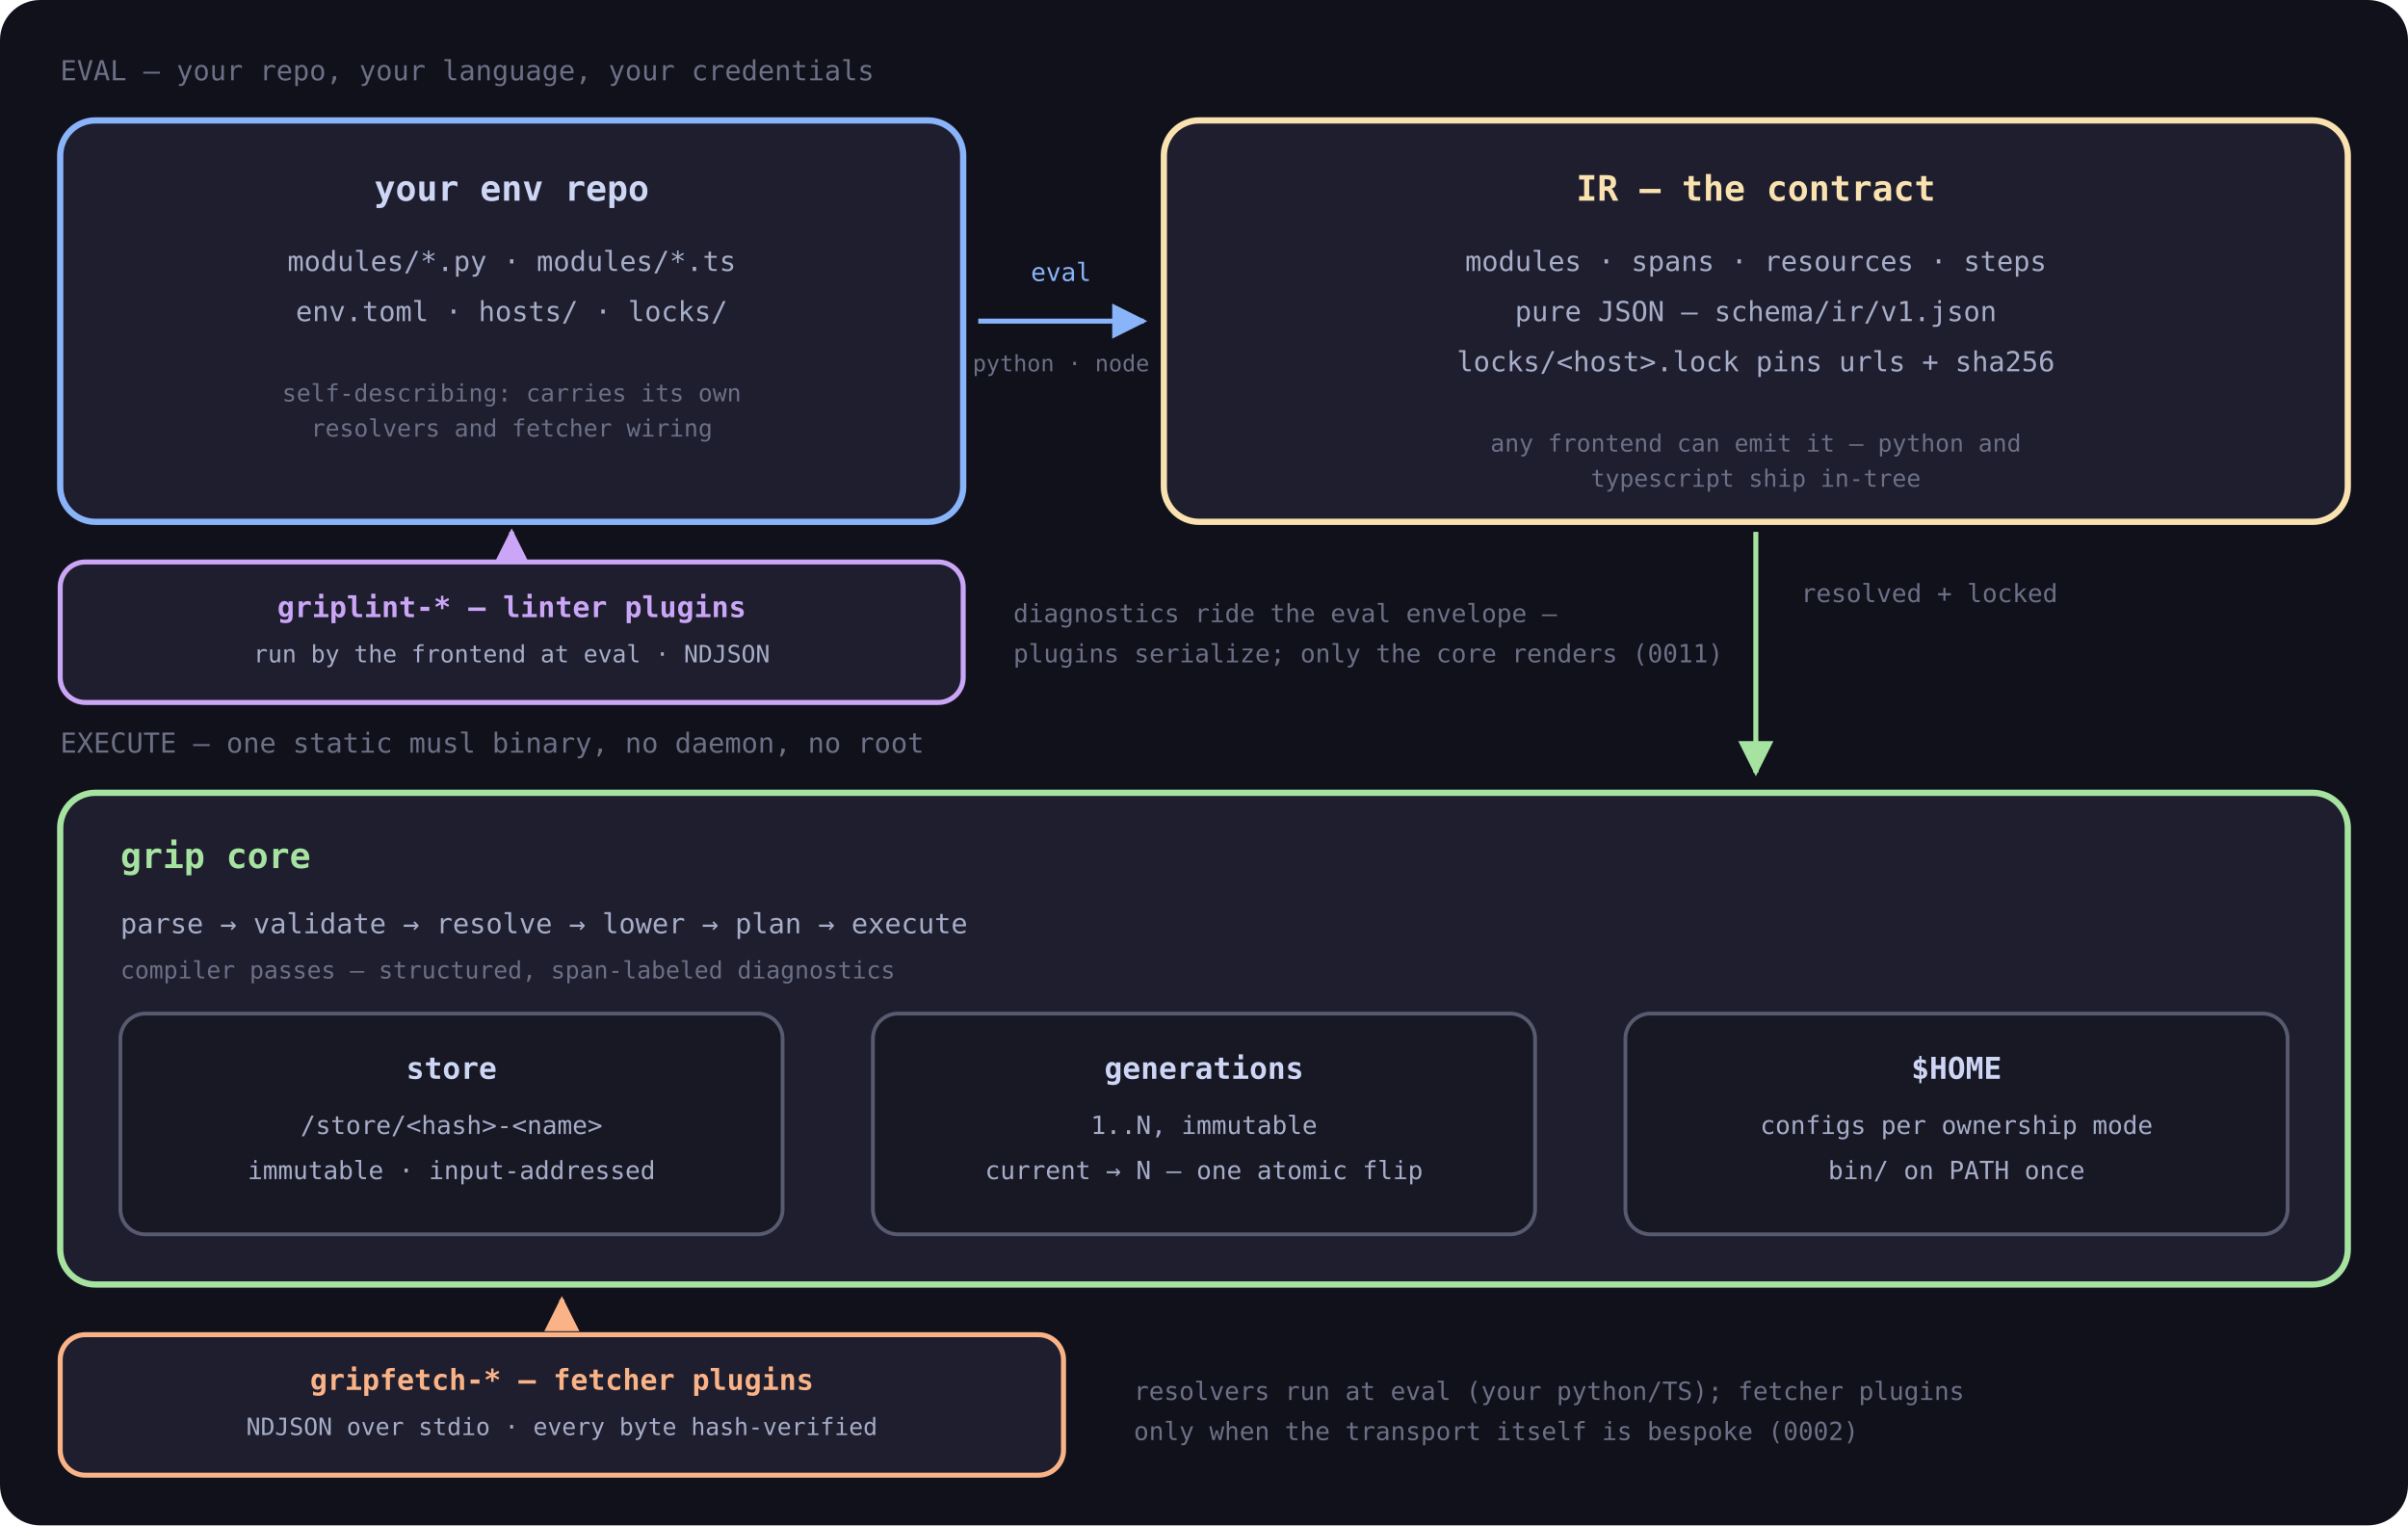
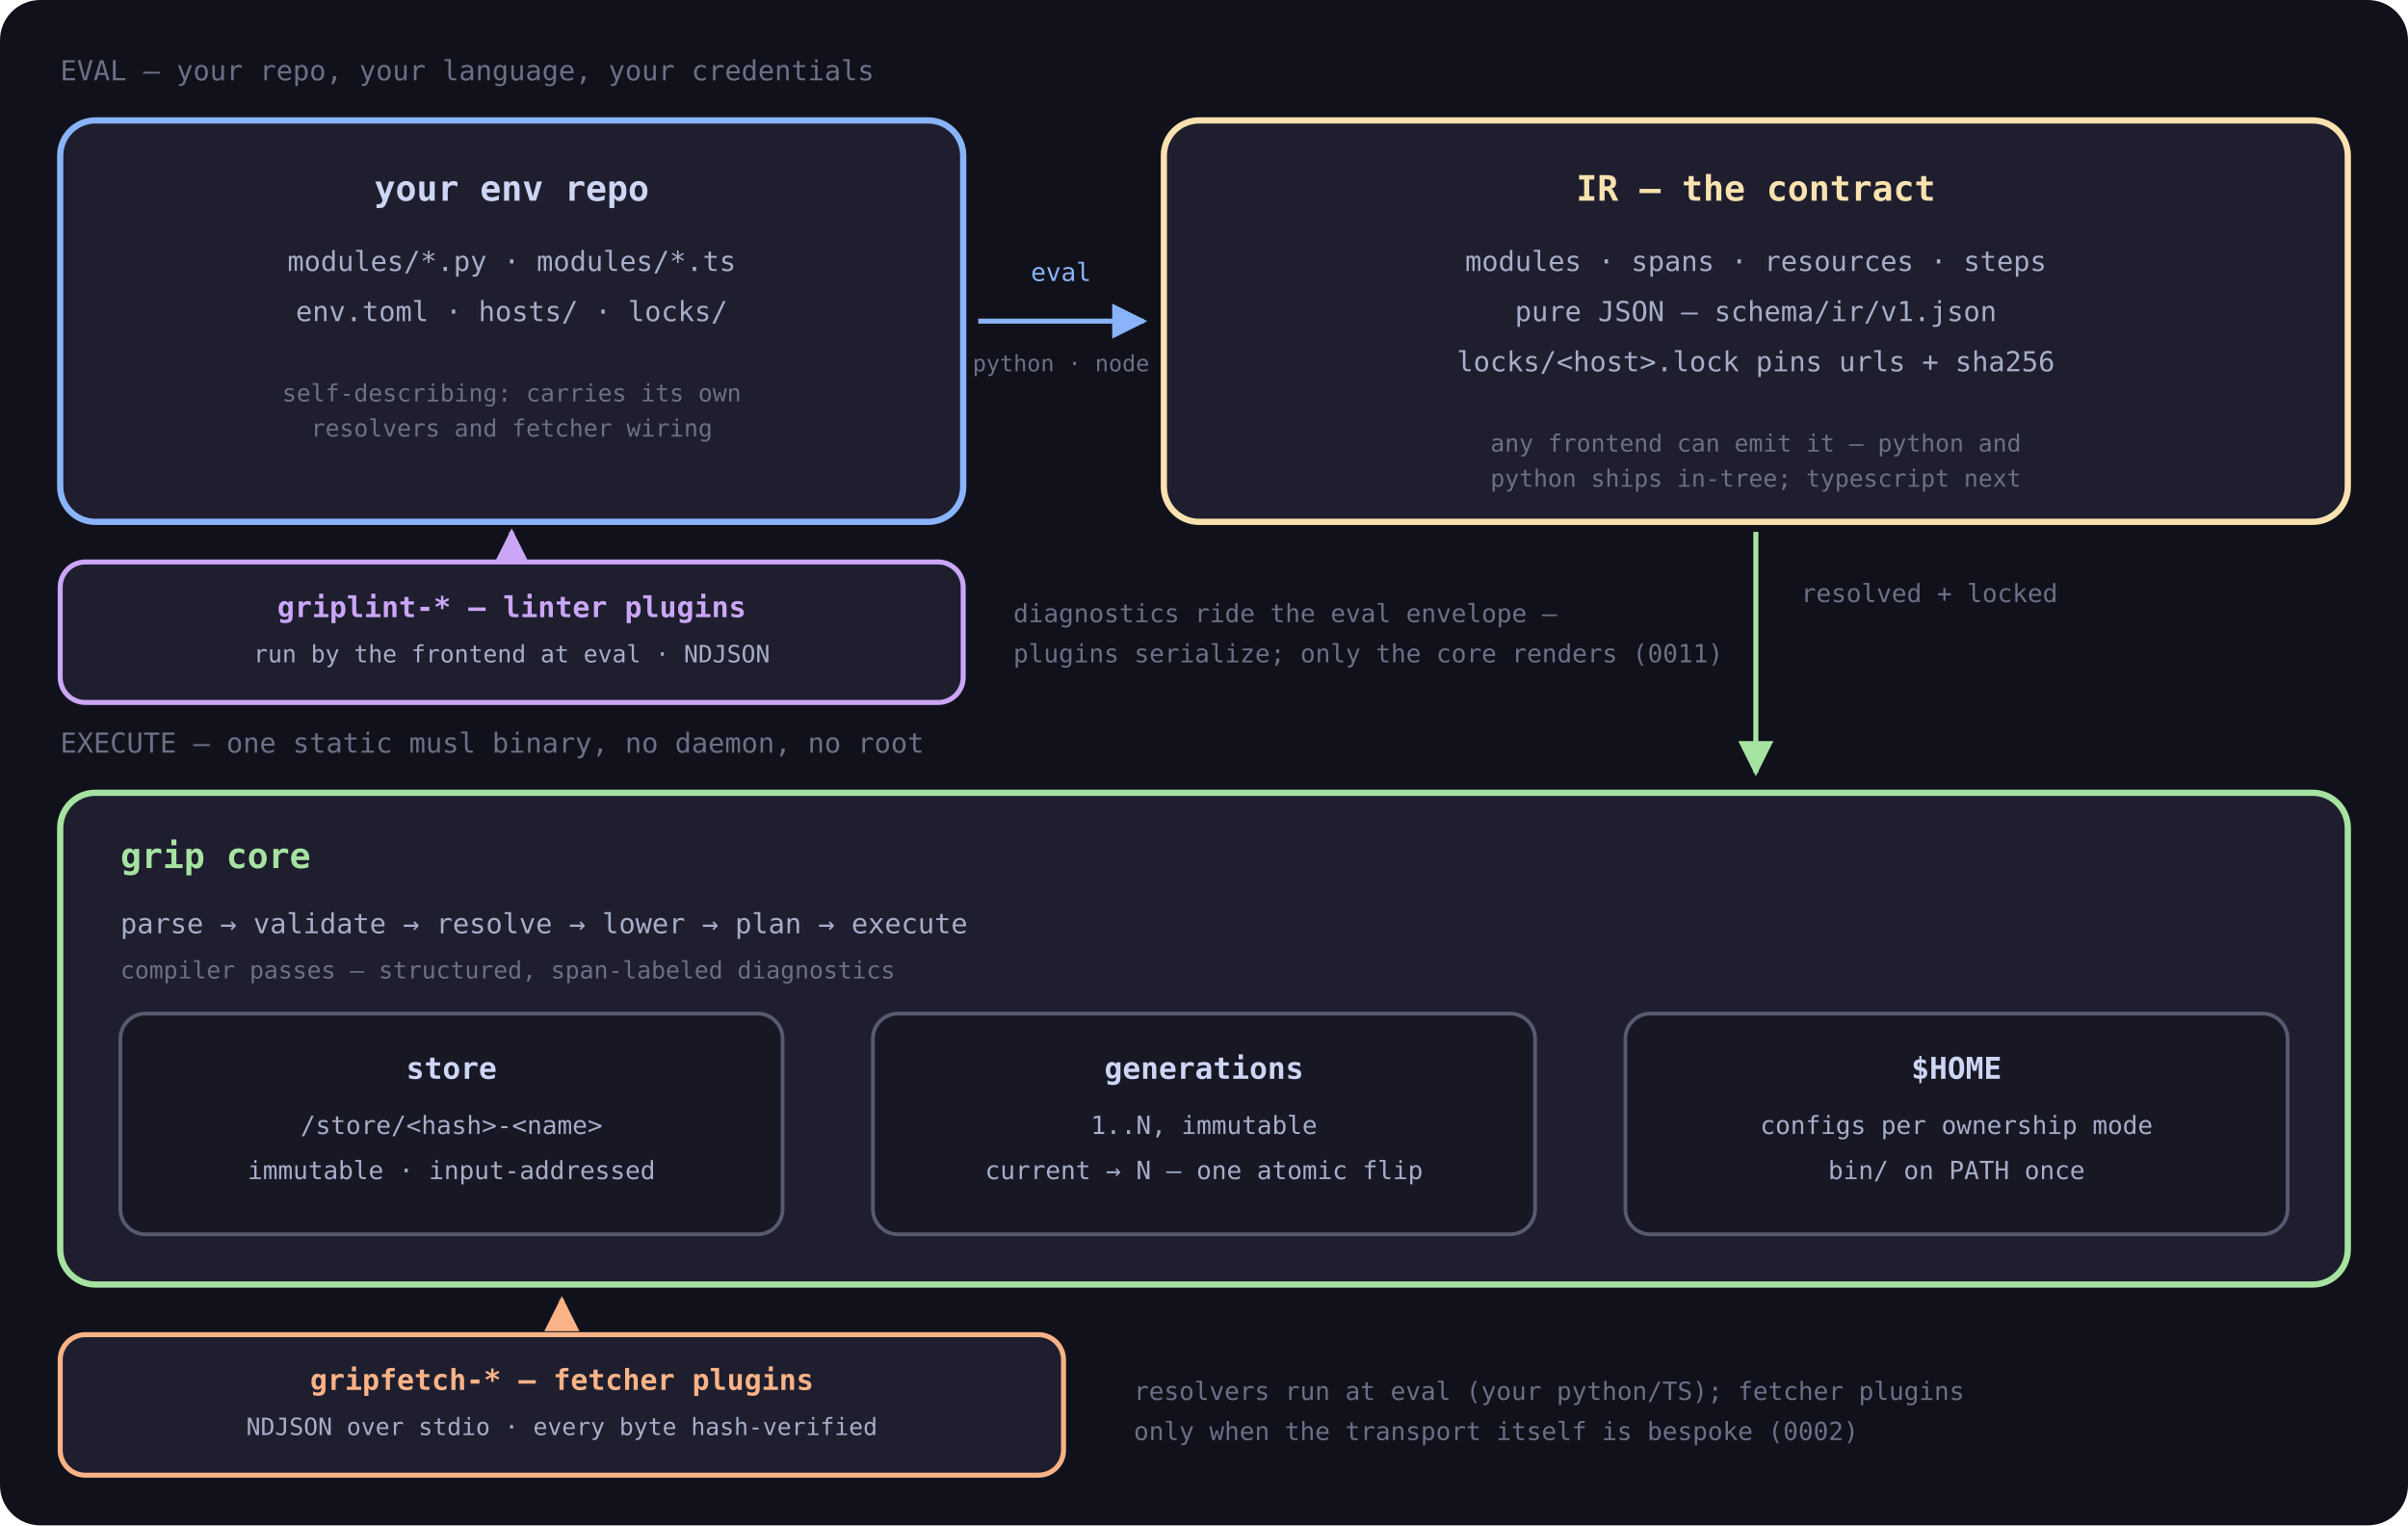
<svg xmlns="http://www.w3.org/2000/svg" viewBox="0 0 960 608" font-family="DejaVu Sans Mono, monospace">
  <defs>
    <marker id="arr" viewBox="0 0 10 10" refX="9" refY="5" markerWidth="7" markerHeight="7" orient="auto-start-reverse">
      <path d="M 0 0 L 10 5 L 0 10 z" fill="#89b4fa" />
    </marker>
    <marker id="arrg" viewBox="0 0 10 10" refX="9" refY="5" markerWidth="7" markerHeight="7" orient="auto-start-reverse">
      <path d="M 0 0 L 10 5 L 0 10 z" fill="#a6e3a1" />
    </marker>
    <marker id="arrp" viewBox="0 0 10 10" refX="9" refY="5" markerWidth="7" markerHeight="7" orient="auto-start-reverse">
      <path d="M 0 0 L 10 5 L 0 10 z" fill="#fab387" />
    </marker>
    <marker id="arrm" viewBox="0 0 10 10" refX="9" refY="5" markerWidth="7" markerHeight="7" orient="auto-start-reverse">
      <path d="M 0 0 L 10 5 L 0 10 z" fill="#cba6f7" />
    </marker>
  </defs>
  <rect width="960" height="608" rx="16" fill="#11111b" />
  <text x="24" y="32" font-size="11" fill="#6c7086">EVAL — your repo, your language, your credentials</text>
  <rect x="24" y="48" width="360" height="160" rx="14" fill="#1e1e2e" stroke="#89b4fa" stroke-width="2.5" />
  <text x="204" y="80" text-anchor="middle" font-size="14" font-weight="bold" fill="#cdd6f4">your env repo</text>
  <text x="204" y="108" text-anchor="middle" font-size="11" fill="#a6adc8">modules/*.py · modules/*.ts</text>
  <text x="204" y="128" text-anchor="middle" font-size="11" fill="#a6adc8">env.toml · hosts/ · locks/</text>
  <text x="204" y="160" text-anchor="middle" font-size="9.5" fill="#6c7086">self-describing: carries its own</text>
  <text x="204" y="174" text-anchor="middle" font-size="9.5" fill="#6c7086">resolvers and fetcher wiring</text>
  <line x1="390" y1="128" x2="456" y2="128" stroke="#89b4fa" stroke-width="2" marker-end="url(#arr)" />
  <text x="423" y="112" text-anchor="middle" font-size="10" fill="#89b4fa">eval</text>
  <text x="423" y="148" text-anchor="middle" font-size="9" fill="#6c7086">python · node</text>
  <rect x="464" y="48" width="472" height="160" rx="14" fill="#1e1e2e" stroke="#f9e2af" stroke-width="2.5" />
  <text x="700" y="80" text-anchor="middle" font-size="14" font-weight="bold" fill="#f9e2af">IR — the contract</text>
  <text x="700" y="108" text-anchor="middle" font-size="11" fill="#a6adc8">modules · spans · resources · steps</text>
  <text x="700" y="128" text-anchor="middle" font-size="11" fill="#a6adc8">pure JSON — schema/ir/v1.json</text>
  <text x="700" y="148" text-anchor="middle" font-size="11" fill="#a6adc8">locks/&lt;host&gt;.lock pins urls + sha256</text>
  <text x="700" y="180" text-anchor="middle" font-size="9.5" fill="#6c7086">any frontend can emit it — python and</text>
-   <text x="700" y="194" text-anchor="middle" font-size="9.5" fill="#6c7086">typescript ship in-tree</text>
+   <text x="700" y="194" text-anchor="middle" font-size="9.5" fill="#6c7086">python ships in-tree; typescript next</text>
  <line x1="700" y1="212" x2="700" y2="308" stroke="#a6e3a1" stroke-width="2" marker-end="url(#arrg)" />
  <text x="718" y="240" font-size="10" fill="#6c7086">resolved + locked</text>
  <rect x="24" y="224" width="360" height="56" rx="10" fill="#1e1e2e" stroke="#cba6f7" stroke-width="2" />
  <text x="204" y="246" text-anchor="middle" font-size="11.5" font-weight="bold" fill="#cba6f7">griplint-* — linter plugins</text>
  <text x="204" y="264" text-anchor="middle" font-size="9.5" fill="#a6adc8">run by the frontend at eval · NDJSON</text>
  <line x1="204" y1="220" x2="204" y2="212" stroke="#cba6f7" stroke-width="2" marker-end="url(#arrm)" />
  <text x="404" y="248" font-size="10" fill="#6c7086">diagnostics ride the eval envelope —</text>
  <text x="404" y="264" font-size="10" fill="#6c7086">plugins serialize; only the core renders (0011)</text>
  <text x="24" y="300" font-size="11" fill="#6c7086">EXECUTE — one static musl binary, no daemon, no root</text>
  <rect x="24" y="316" width="912" height="196" rx="14" fill="#1e1e2e" stroke="#a6e3a1" stroke-width="2.5" />
  <text x="48" y="346" font-size="14" font-weight="bold" fill="#a6e3a1">grip core</text>
  <text x="48" y="372" font-size="11" fill="#a6adc8">parse → validate → resolve → lower → plan → execute</text>
  <text x="48" y="390" font-size="9.5" fill="#6c7086">compiler passes — structured, span-labeled diagnostics</text>
  <rect x="48" y="404" width="264" height="88" rx="10" fill="#181825" stroke="#585b70" stroke-width="1.5" />
  <text x="180" y="430" text-anchor="middle" font-size="12" font-weight="bold" fill="#cdd6f4">store</text>
  <text x="180" y="452" text-anchor="middle" font-size="10" fill="#a6adc8">/store/&lt;hash&gt;-&lt;name&gt;</text>
  <text x="180" y="470" text-anchor="middle" font-size="10" fill="#a6adc8">immutable · input-addressed</text>
  <rect x="348" y="404" width="264" height="88" rx="10" fill="#181825" stroke="#585b70" stroke-width="1.5" />
  <text x="480" y="430" text-anchor="middle" font-size="12" font-weight="bold" fill="#cdd6f4">generations</text>
  <text x="480" y="452" text-anchor="middle" font-size="10" fill="#a6adc8">1..N, immutable</text>
  <text x="480" y="470" text-anchor="middle" font-size="10" fill="#a6adc8">current → N — one atomic flip</text>
  <rect x="648" y="404" width="264" height="88" rx="10" fill="#181825" stroke="#585b70" stroke-width="1.5" />
  <text x="780" y="430" text-anchor="middle" font-size="12" font-weight="bold" fill="#cdd6f4">$HOME</text>
  <text x="780" y="452" text-anchor="middle" font-size="10" fill="#a6adc8">configs per ownership mode</text>
  <text x="780" y="470" text-anchor="middle" font-size="10" fill="#a6adc8">bin/ on PATH once</text>
  <rect x="24" y="532" width="400" height="56" rx="10" fill="#1e1e2e" stroke="#fab387" stroke-width="2" />
  <text x="224" y="554" text-anchor="middle" font-size="11.5" font-weight="bold" fill="#fab387">gripfetch-* — fetcher plugins</text>
  <text x="224" y="572" text-anchor="middle" font-size="9.5" fill="#a6adc8">NDJSON over stdio · every byte hash-verified</text>
  <line x1="224" y1="526" x2="224" y2="518" stroke="#fab387" stroke-width="2" marker-end="url(#arrp)" />
  <text x="452" y="558" font-size="10" fill="#6c7086">resolvers run at eval (your python/TS); fetcher plugins</text>
  <text x="452" y="574" font-size="10" fill="#6c7086">only when the transport itself is bespoke (0002)</text>
</svg>
